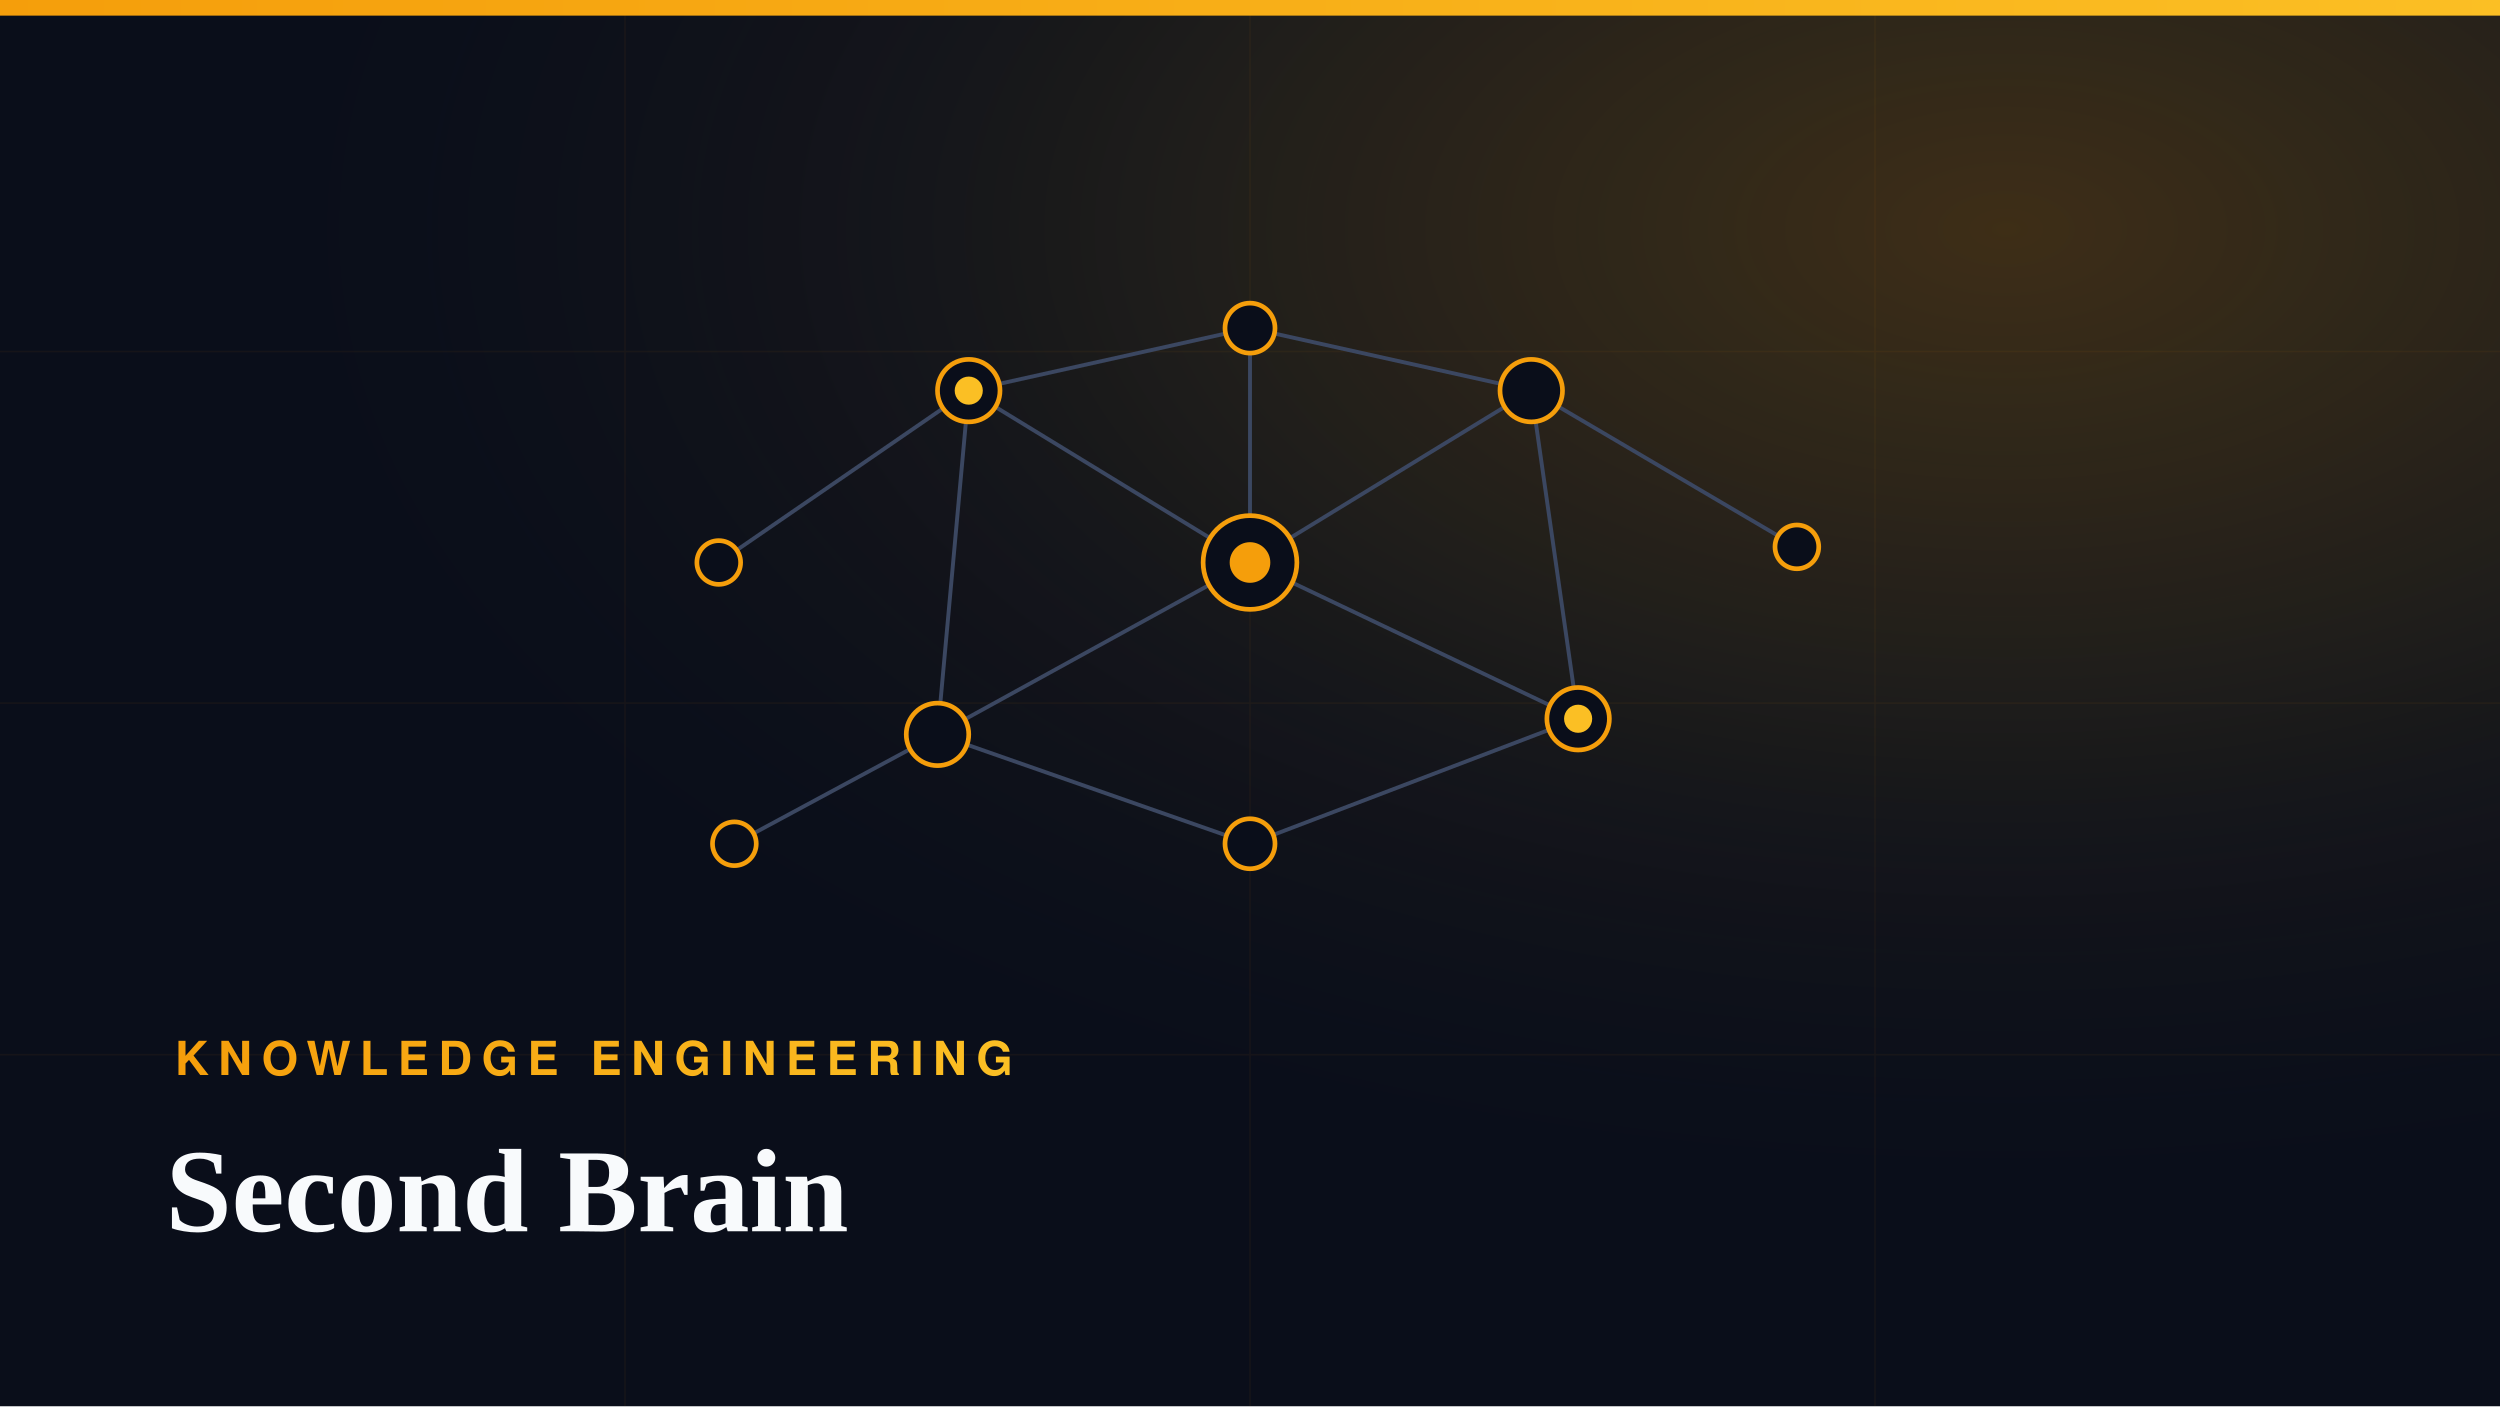
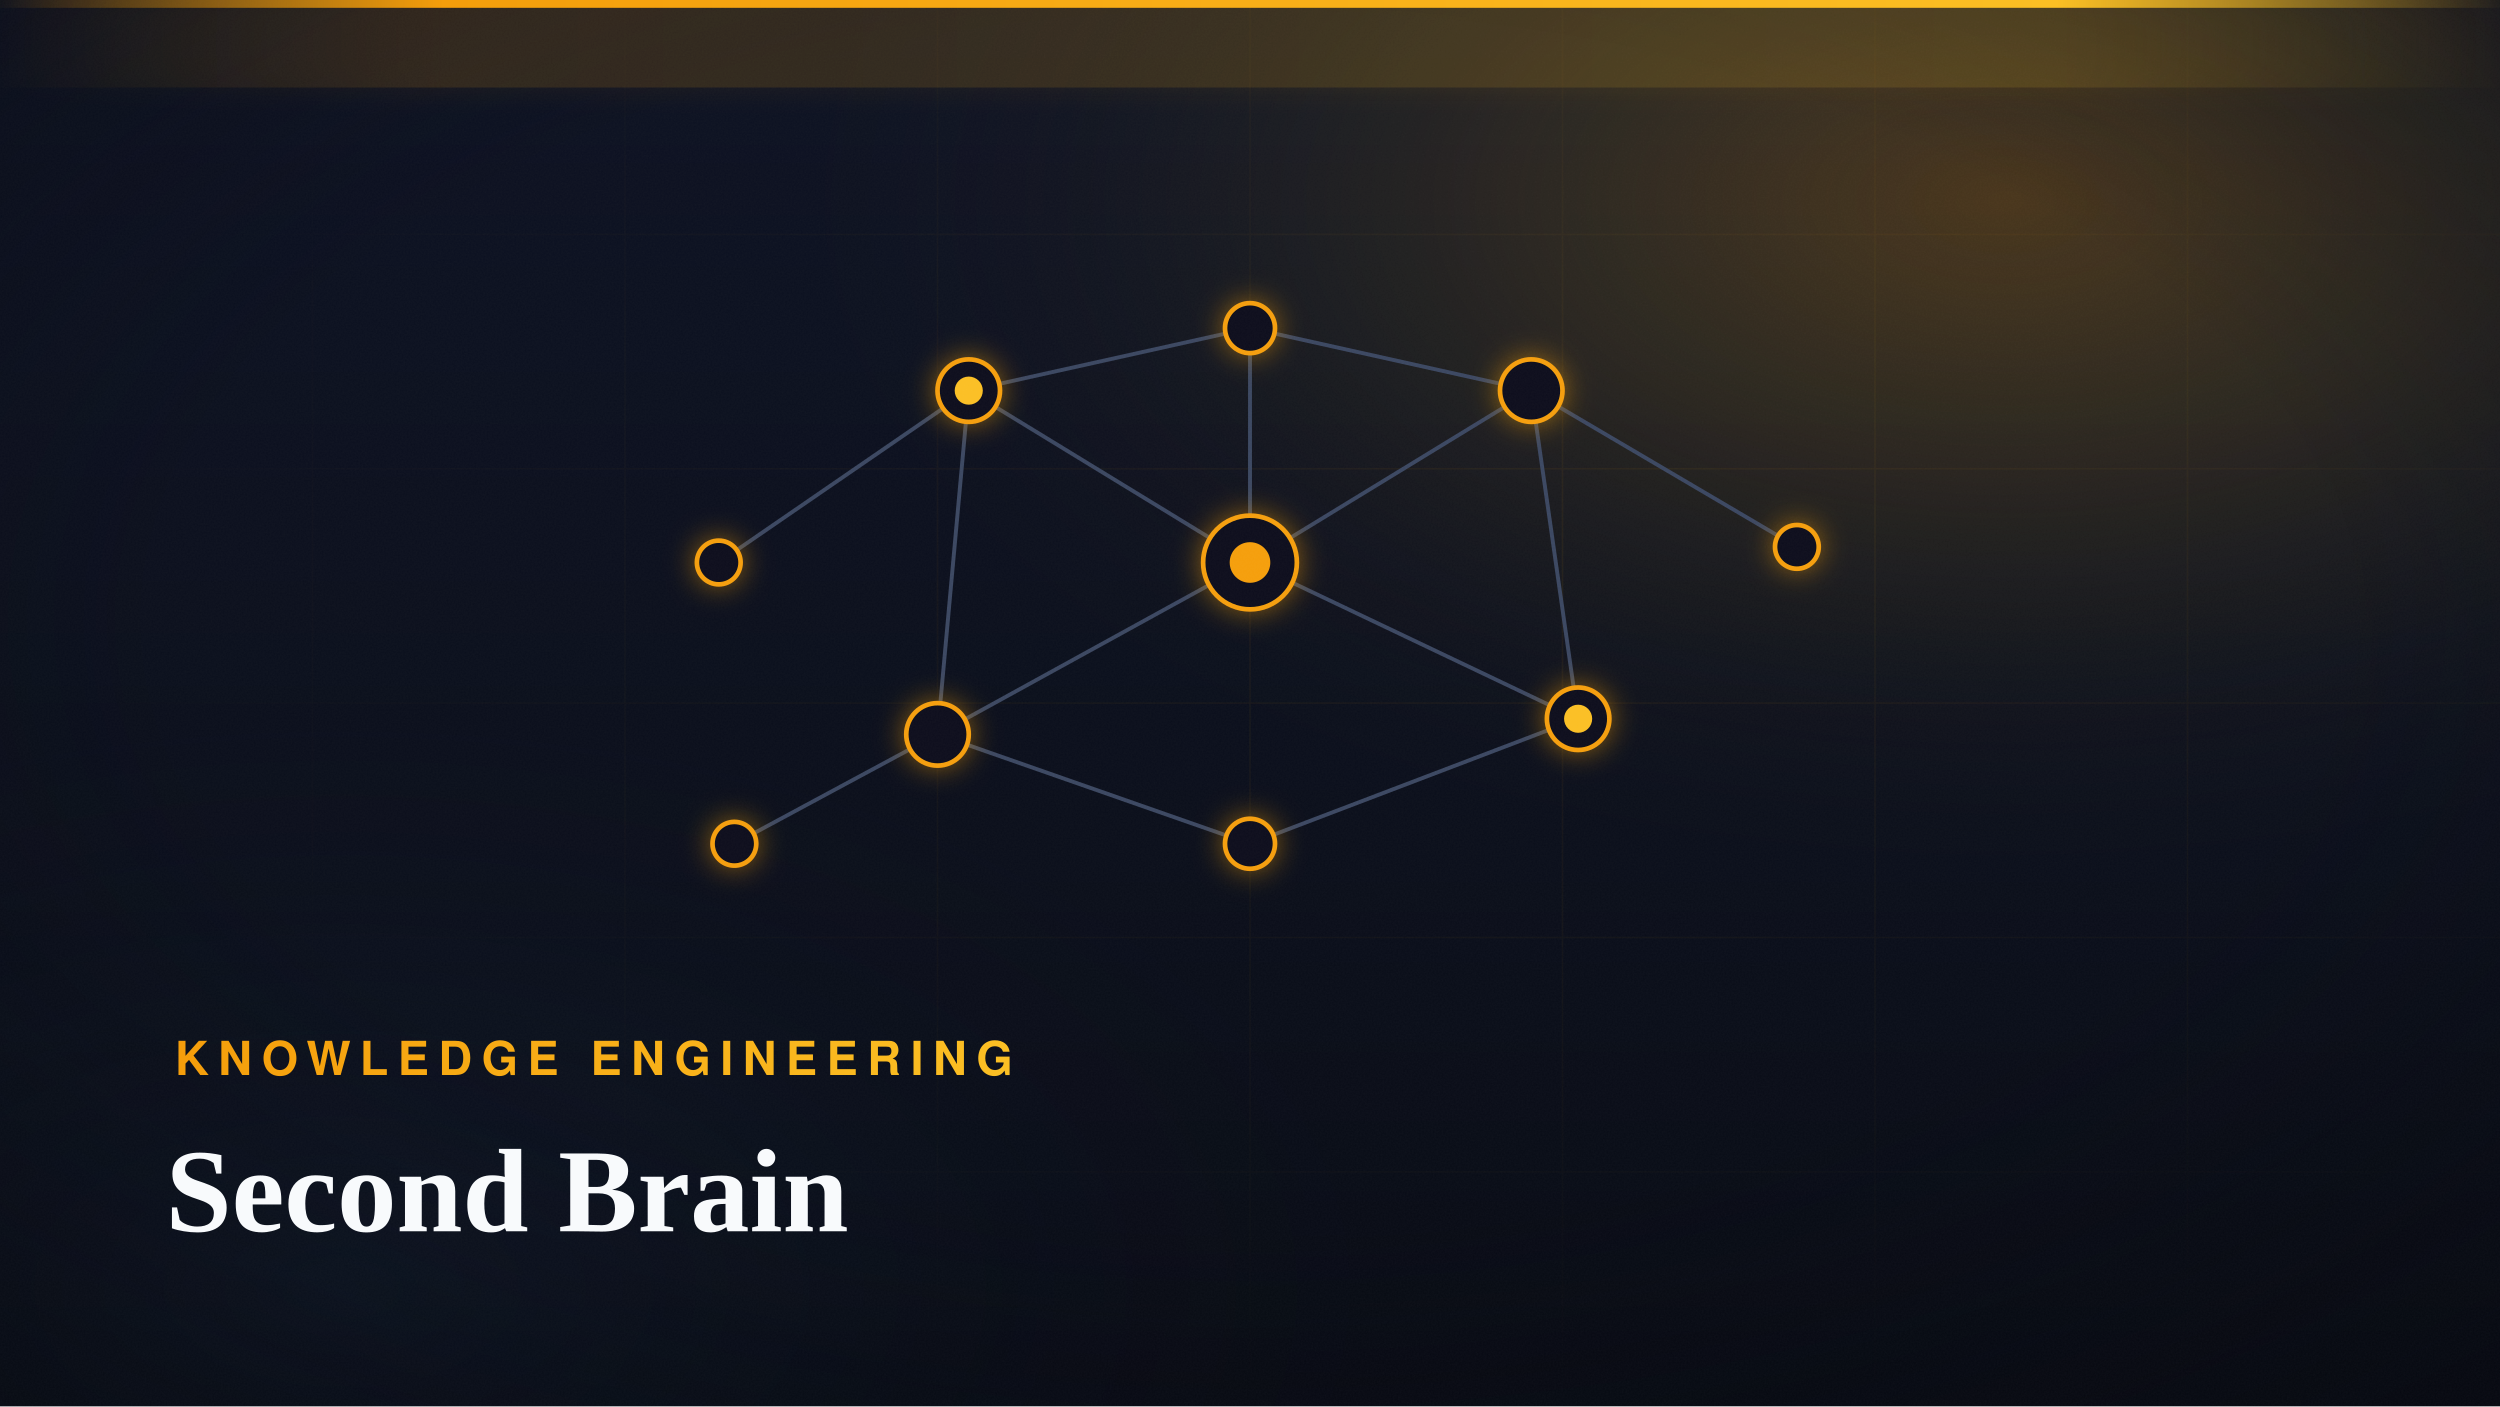
<svg xmlns="http://www.w3.org/2000/svg" viewBox="0 0 1600 900" width="1600" height="900" role="img" aria-label="Second Brain">
  <defs>
-     <radialGradient id="glow" cx="80%" cy="16%" r="72%">
-       <stop offset="0%" stop-color="#f59e0b" stop-opacity="0.22" />
-       <stop offset="55%" stop-color="#fbbf24" stop-opacity="0.06" />
-       <stop offset="100%" stop-color="#0a0e1a" stop-opacity="0" />
+     <linearGradient id="bg" x1="0" y1="0" x2="0" y2="1">
+       <stop offset="0%" stop-color="#0c1122" />
+       <stop offset="60%" stop-color="#0a0e1a" />
+       <stop offset="100%" stop-color="#070a13" />
+     </linearGradient>
+     <radialGradient id="bloom" cx="80%" cy="14%" r="70%">
+       <stop offset="0%" stop-color="#f59e0b" stop-opacity="0.26" />
+       <stop offset="34%" stop-color="#fbbf24" stop-opacity="0.09" />
+       <stop offset="72%" stop-color="#0a0e1a" stop-opacity="0" />
    </radialGradient>
+     <radialGradient id="coolbloom" cx="14%" cy="92%" r="62%">
+       <stop offset="0%" stop-color="#1e3a5f" stop-opacity="0.20" />
+       <stop offset="70%" stop-color="#0a0e1a" stop-opacity="0" />
+     </radialGradient>
+     <radialGradient id="vignette" cx="50%" cy="44%" r="78%">
+       <stop offset="55%" stop-color="#05070d" stop-opacity="0" />
+       <stop offset="100%" stop-color="#05070d" stop-opacity="0.55" />
+     </radialGradient>
+     <radialGradient id="gridmask" cx="64%" cy="40%" r="62%">
+       <stop offset="0%" stop-color="#fff" stop-opacity="0.9" />
+       <stop offset="100%" stop-color="#fff" stop-opacity="0" />
+     </radialGradient>
+     <mask id="gmask">
+       <rect width="1600" height="900" fill="url(#gridmask)" />
+     </mask>
    <linearGradient id="amber" x1="0" y1="0" x2="1" y2="0">
      <stop offset="0%" stop-color="#f59e0b" />
      <stop offset="100%" stop-color="#fbbf24" />
    </linearGradient>
+     <linearGradient id="barfade" x1="0" y1="0" x2="1" y2="0">
+       <stop offset="0%" stop-color="#f59e0b" stop-opacity="0" />
+       <stop offset="18%" stop-color="#f59e0b" stop-opacity="1" />
+       <stop offset="82%" stop-color="#fbbf24" stop-opacity="1" />
+       <stop offset="100%" stop-color="#fbbf24" stop-opacity="0" />
+     </linearGradient>
+     <linearGradient id="cardfill" x1="0" y1="0" x2="0" y2="1">
+       <stop offset="0%" stop-color="#1c2740" />
+       <stop offset="100%" stop-color="#0e1626" />
+     </linearGradient>
+     <linearGradient id="gatefill" x1="0" y1="0" x2="0" y2="1">
+       <stop offset="0%" stop-color="#26324a" />
+       <stop offset="100%" stop-color="#161f33" />
+     </linearGradient>
+     <filter id="glow" x="-90%" y="-90%" width="280%" height="280%">
+       <feDropShadow dx="0" dy="0" stdDeviation="9" flood-color="#f59e0b" flood-opacity="0.55" />
+     </filter>
+     <filter id="grain">
+       <feTurbulence type="fractalNoise" baseFrequency="0.9" numOctaves="2" stitchTiles="stitch" result="n" />
+       <feColorMatrix in="n" type="matrix" values="0 0 0 0 1  0 0 0 0 1  0 0 0 0 1  0 0 0 0.6 0" />
+     </filter>
  </defs>
-   <rect width="1600" height="900" fill="#0a0e1a" />
-   <rect width="1600" height="900" fill="url(#glow)" />
-   <g stroke="#f59e0b" stroke-opacity="0.05" stroke-width="1">
-     <path d="M0 225H1600M0 450H1600M0 675H1600M400 0V900M800 0V900M1200 0V900" />
+   <rect width="1600" height="900" fill="url(#bg)" />
+   <rect width="1600" height="900" fill="url(#coolbloom)" />
+   <rect width="1600" height="900" fill="url(#bloom)" />
+   <g mask="url(#gmask)" stroke="#f59e0b" stroke-opacity="0.07" stroke-width="1">
+     <path d="M0 150H1600M0 300H1600M0 450H1600M0 600H1600M0 750H1600M200 0V900M400 0V900M600 0V900M800 0V900M1000 0V900M1200 0V900M1400 0V900" />
  </g>
-   <rect width="1600" height="10" fill="url(#amber)" />
  <g font-family="ui-sans-serif,system-ui,Segoe UI,Helvetica,Arial,sans-serif">
    <g stroke="#3b4761" stroke-width="2.5" fill="none">
      <path d="M800 360 L620 250 M800 360 L980 250 M800 360 L600 470 M800 360 L1010 460 M800 360 L800 210" />
      <path d="M620 250 L600 470 M980 250 L1010 460 M620 250 L800 210 M980 250 L800 210 M600 470 L800 540 M1010 460 L800 540" />
      <path d="M620 250 L460 360 M980 250 L1150 350 M600 470 L470 540" />
    </g>
-     <g fill="#0a0e1a" stroke="#f59e0b" stroke-width="3">
+     <g fill="#0a0e1a" stroke="#f59e0b" stroke-width="3" filter="url(#glow)">
      <circle cx="800" cy="360" r="30" />
      <circle cx="620" cy="250" r="20" />
      <circle cx="980" cy="250" r="20" />
      <circle cx="600" cy="470" r="20" />
      <circle cx="1010" cy="460" r="20" />
      <circle cx="800" cy="210" r="16" />
      <circle cx="800" cy="540" r="16" />
      <circle cx="460" cy="360" r="14" />
      <circle cx="1150" cy="350" r="14" />
      <circle cx="470" cy="540" r="14" />
    </g>
    <circle cx="800" cy="360" r="13" fill="#f59e0b" />
    <circle cx="620" cy="250" r="9" fill="#fbbf24" />
    <circle cx="1010" cy="460" r="9" fill="#fbbf24" />
  </g>
+   <rect width="1600" height="900" fill="url(#vignette)" />
+   <rect width="1600" height="900" filter="url(#grain)" opacity="0.05" />
+   <rect x="0" y="0" width="1600" height="56" fill="url(#barfade)" opacity="0.16" filter="url(#glow)" />
+   <rect width="1600" height="5" fill="url(#barfade)" />
  <text x="112" y="688" font-family="ui-sans-serif,system-ui,Segoe UI,Helvetica,Arial" font-size="30" letter-spacing="6" font-weight="700" fill="url(#amber)">KNOWLEDGE ENGINEERING</text>
  <text x="106" y="788" font-family="Georgia,Times New Roman,serif" font-size="76" font-weight="700" fill="#f8fafc">Second Brain</text>
</svg>
